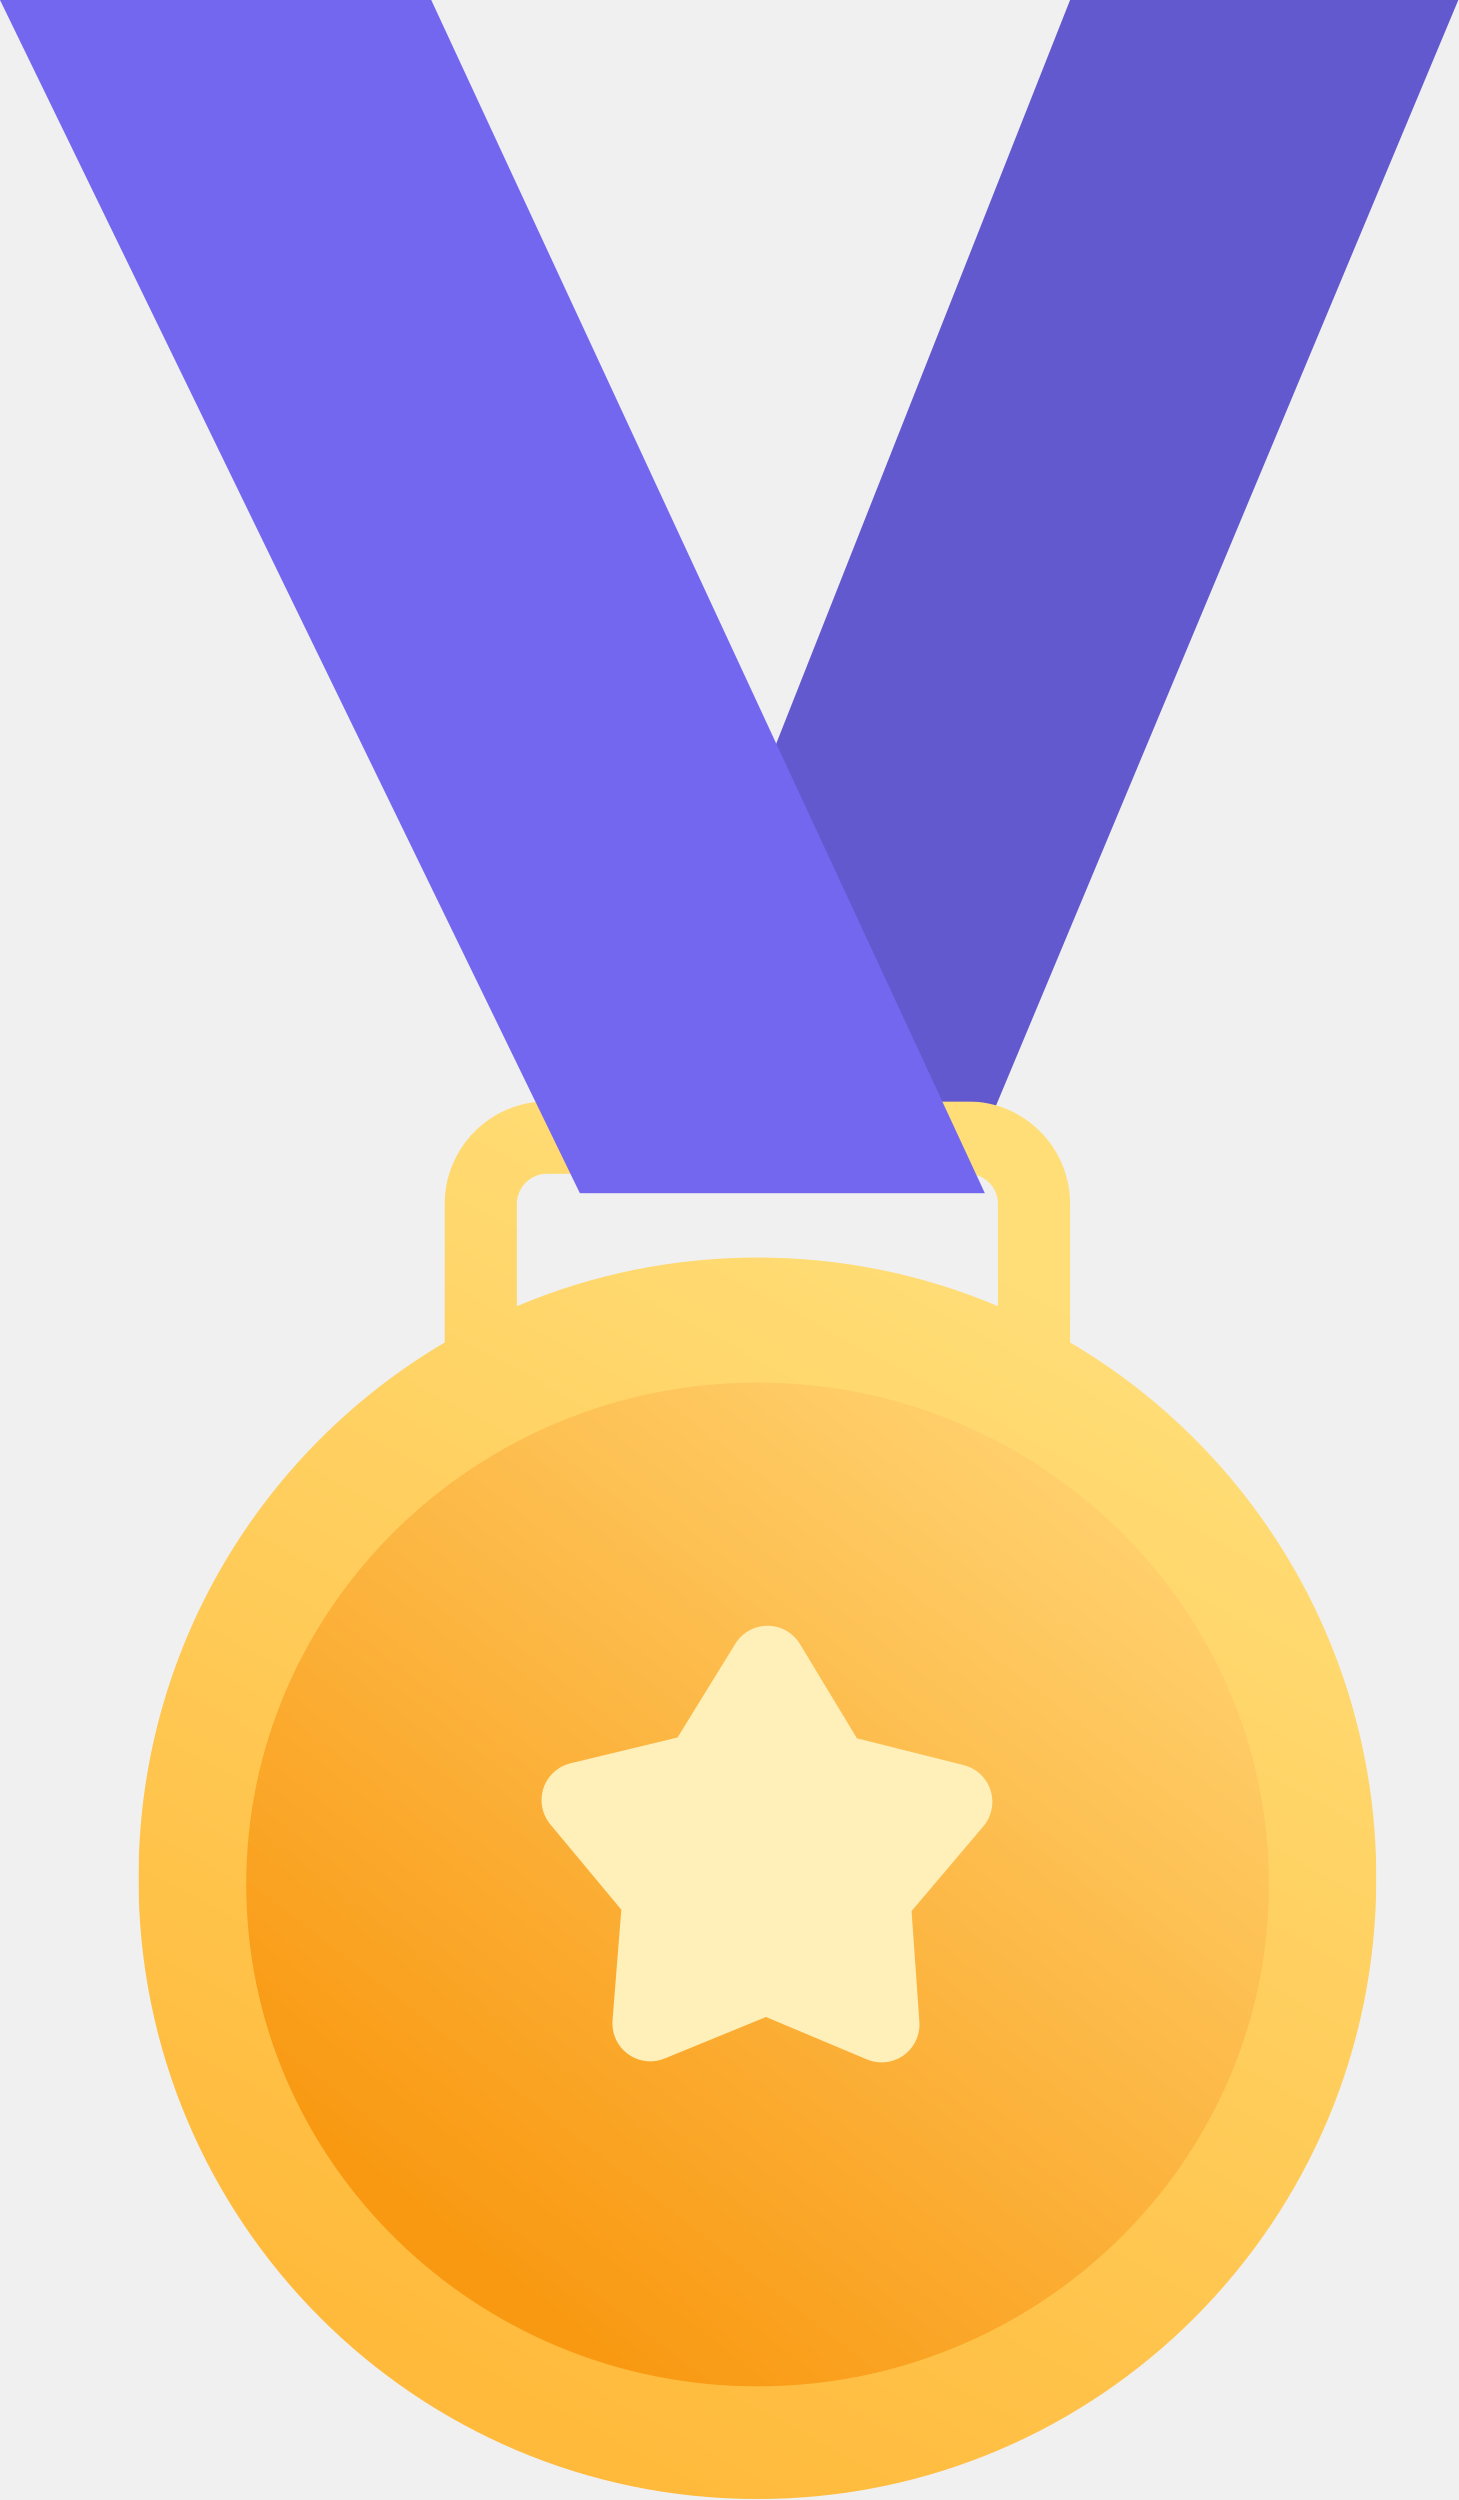
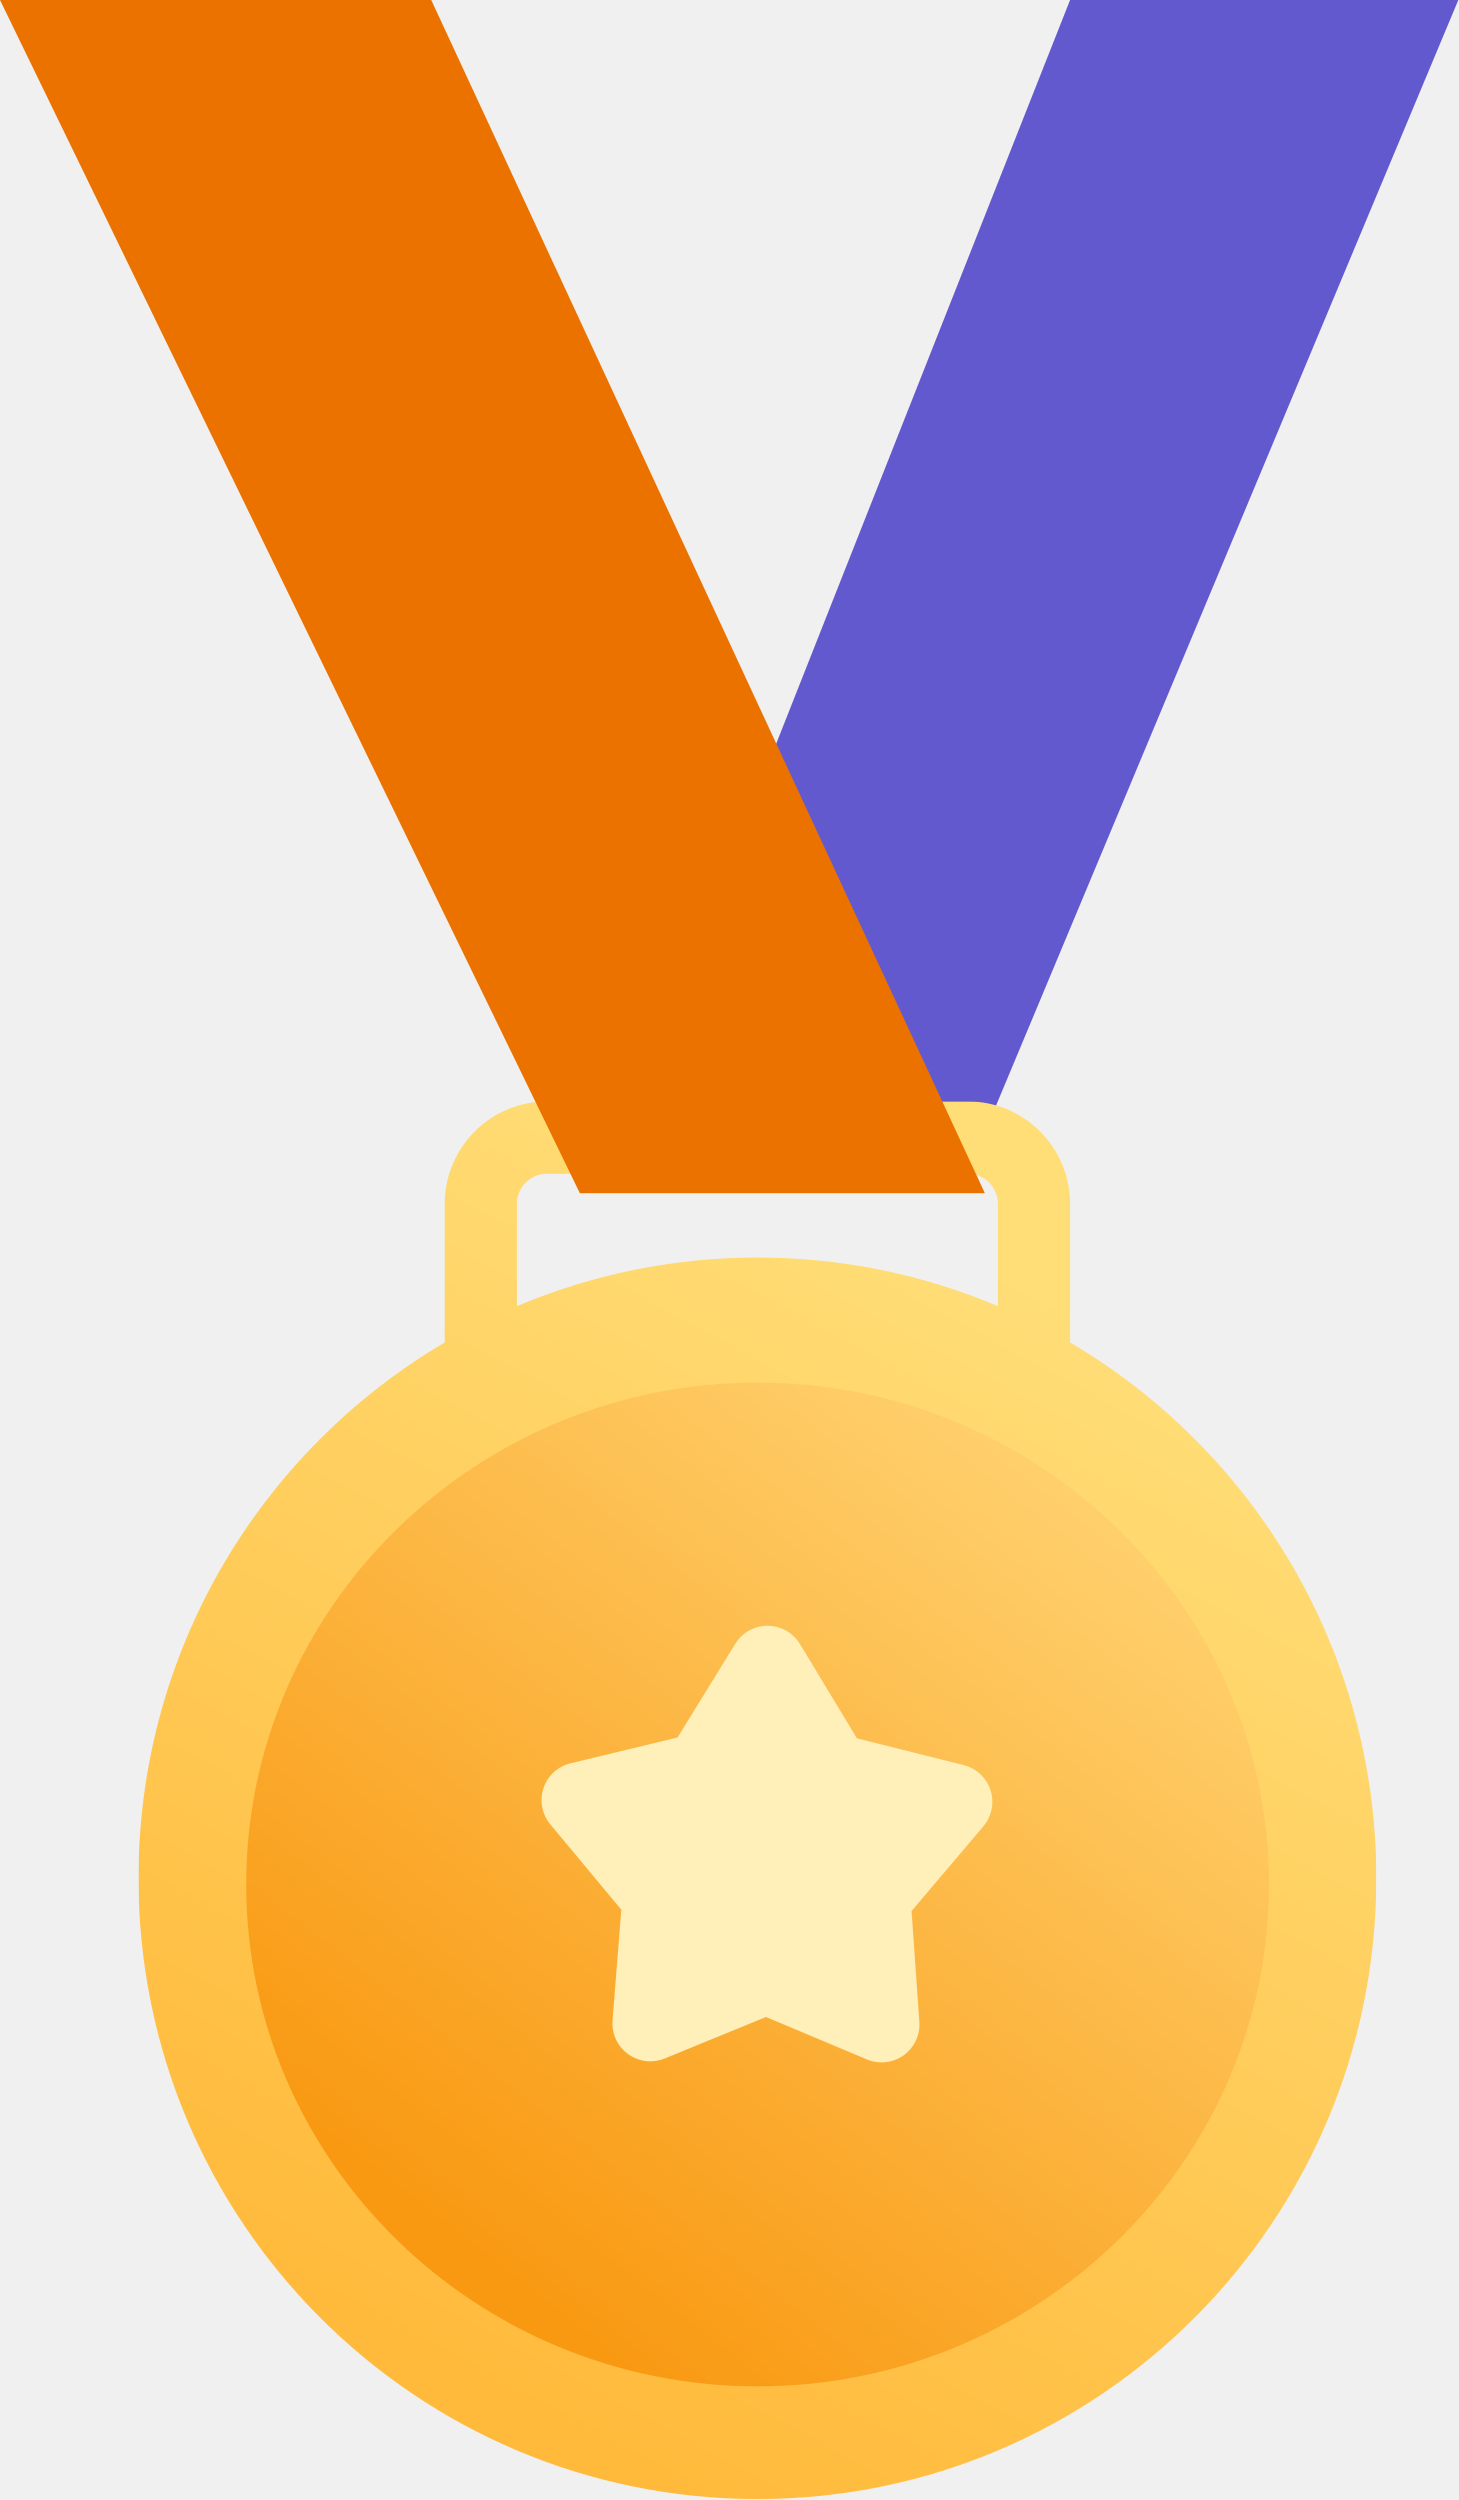
<svg xmlns="http://www.w3.org/2000/svg" xmlns:xlink="http://www.w3.org/1999/xlink" width="77px" height="132px" viewBox="0 0 77 132" version="1.1">
  <defs>
    <polygon id="path-1" points="0.312 0.155 65.67 0.155 65.67 73.949 0.312 73.949" />
    <linearGradient x1="74.194%" y1="12.412%" x2="34.456%" y2="95.336%" id="linearGradient-3">
      <stop stop-color="#FFDE78" offset="0%" />
      <stop stop-color="#FFBA3B" offset="100%" />
    </linearGradient>
    <linearGradient x1="84.444%" y1="12.871%" x2="24.603%" y2="88.537%" id="linearGradient-4">
      <stop stop-color="#FFD06D" offset="0%" />
      <stop stop-color="#F99912" offset="100%" />
    </linearGradient>
  </defs>
  <g id="⚙️-Symbols" stroke="none" stroke-width="1" fill="none" fill-rule="evenodd">
    <g id="28)-Widgets/1)-Advanced/Congratulations" transform="translate(-236, 0)">
      <g id="Badge" transform="translate(236, 0)">
        <polygon id="Fill-1" fill="#6359CF" points="56.5 0 32 62 51.075 62 77 0" />
        <g id="Group-4" transform="translate(7, 58)">
          <mask id="mask-2" fill="white">
            <use xlink:href="#path-1" />
          </mask>
          <g id="Clip-3" />
          <path d="M20.291,10.966 L20.291,5.568 C20.291,4.691 21.003,3.976 21.879,3.976 L44.103,3.976 C44.978,3.976 45.691,4.691 45.691,5.568 L45.691,10.966 C41.787,9.312 37.495,8.398 32.991,8.398 C28.487,8.398 24.195,9.312 20.291,10.966 M49.501,12.883 L49.501,5.568 C49.501,2.583 47.079,0.155 44.103,0.155 L21.879,0.155 C18.902,0.155 16.481,2.583 16.481,5.568 L16.481,12.883 C6.808,18.574 0.312,29.113 0.312,41.174 C0.312,59.275 14.943,73.949 32.991,73.949 C51.039,73.949 65.67,59.275 65.67,41.174 C65.67,29.113 59.175,18.574 49.501,12.883" id="Fill-2" fill="url(#linearGradient-3)" mask="url(#mask-2)" />
        </g>
        <path d="M40,126 C25.111,126 13,114.113 13,99.5 C13,84.887 25.111,73 40,73 C54.888,73 67,84.887 67,99.5 C67,114.113 54.888,126 40,126" id="Fill-5" fill="url(#linearGradient-4)" />
        <path d="M45.772,108.738 L40.443,106.497 L40.443,106.497 L35.094,108.689 C34.072,109.108 32.903,108.619 32.485,107.597 C32.366,107.307 32.317,106.993 32.341,106.68 L32.806,100.833 L32.806,100.833 L29.055,96.325 C28.349,95.476 28.464,94.214 29.314,93.508 C29.549,93.312 29.826,93.173 30.124,93.101 L35.774,91.739 L35.774,91.739 L38.825,86.79 C39.404,85.85 40.637,85.558 41.577,86.137 C41.848,86.304 42.075,86.533 42.239,86.806 L45.245,91.783 L45.245,91.783 L50.883,93.197 C51.955,93.466 52.605,94.552 52.337,95.624 C52.262,95.921 52.12,96.197 51.922,96.43 L48.131,100.904 L48.131,100.904 L48.543,106.755 C48.62,107.856 47.79,108.812 46.688,108.89 C46.375,108.912 46.061,108.86 45.772,108.738 Z" id="Fill-105" fill="#FFEFB9" />
-         <polygon id="Fill-116" fill="#7367F0" points="1.5262791e-13 0 22.769 0 52 63 30.617 63" />
+         <polygon id="Fill-116" fill="#EC7200" points="1.5262791e-13 0 22.769 0 52 63 30.617 63" />
      </g>
    </g>
  </g>
</svg>
